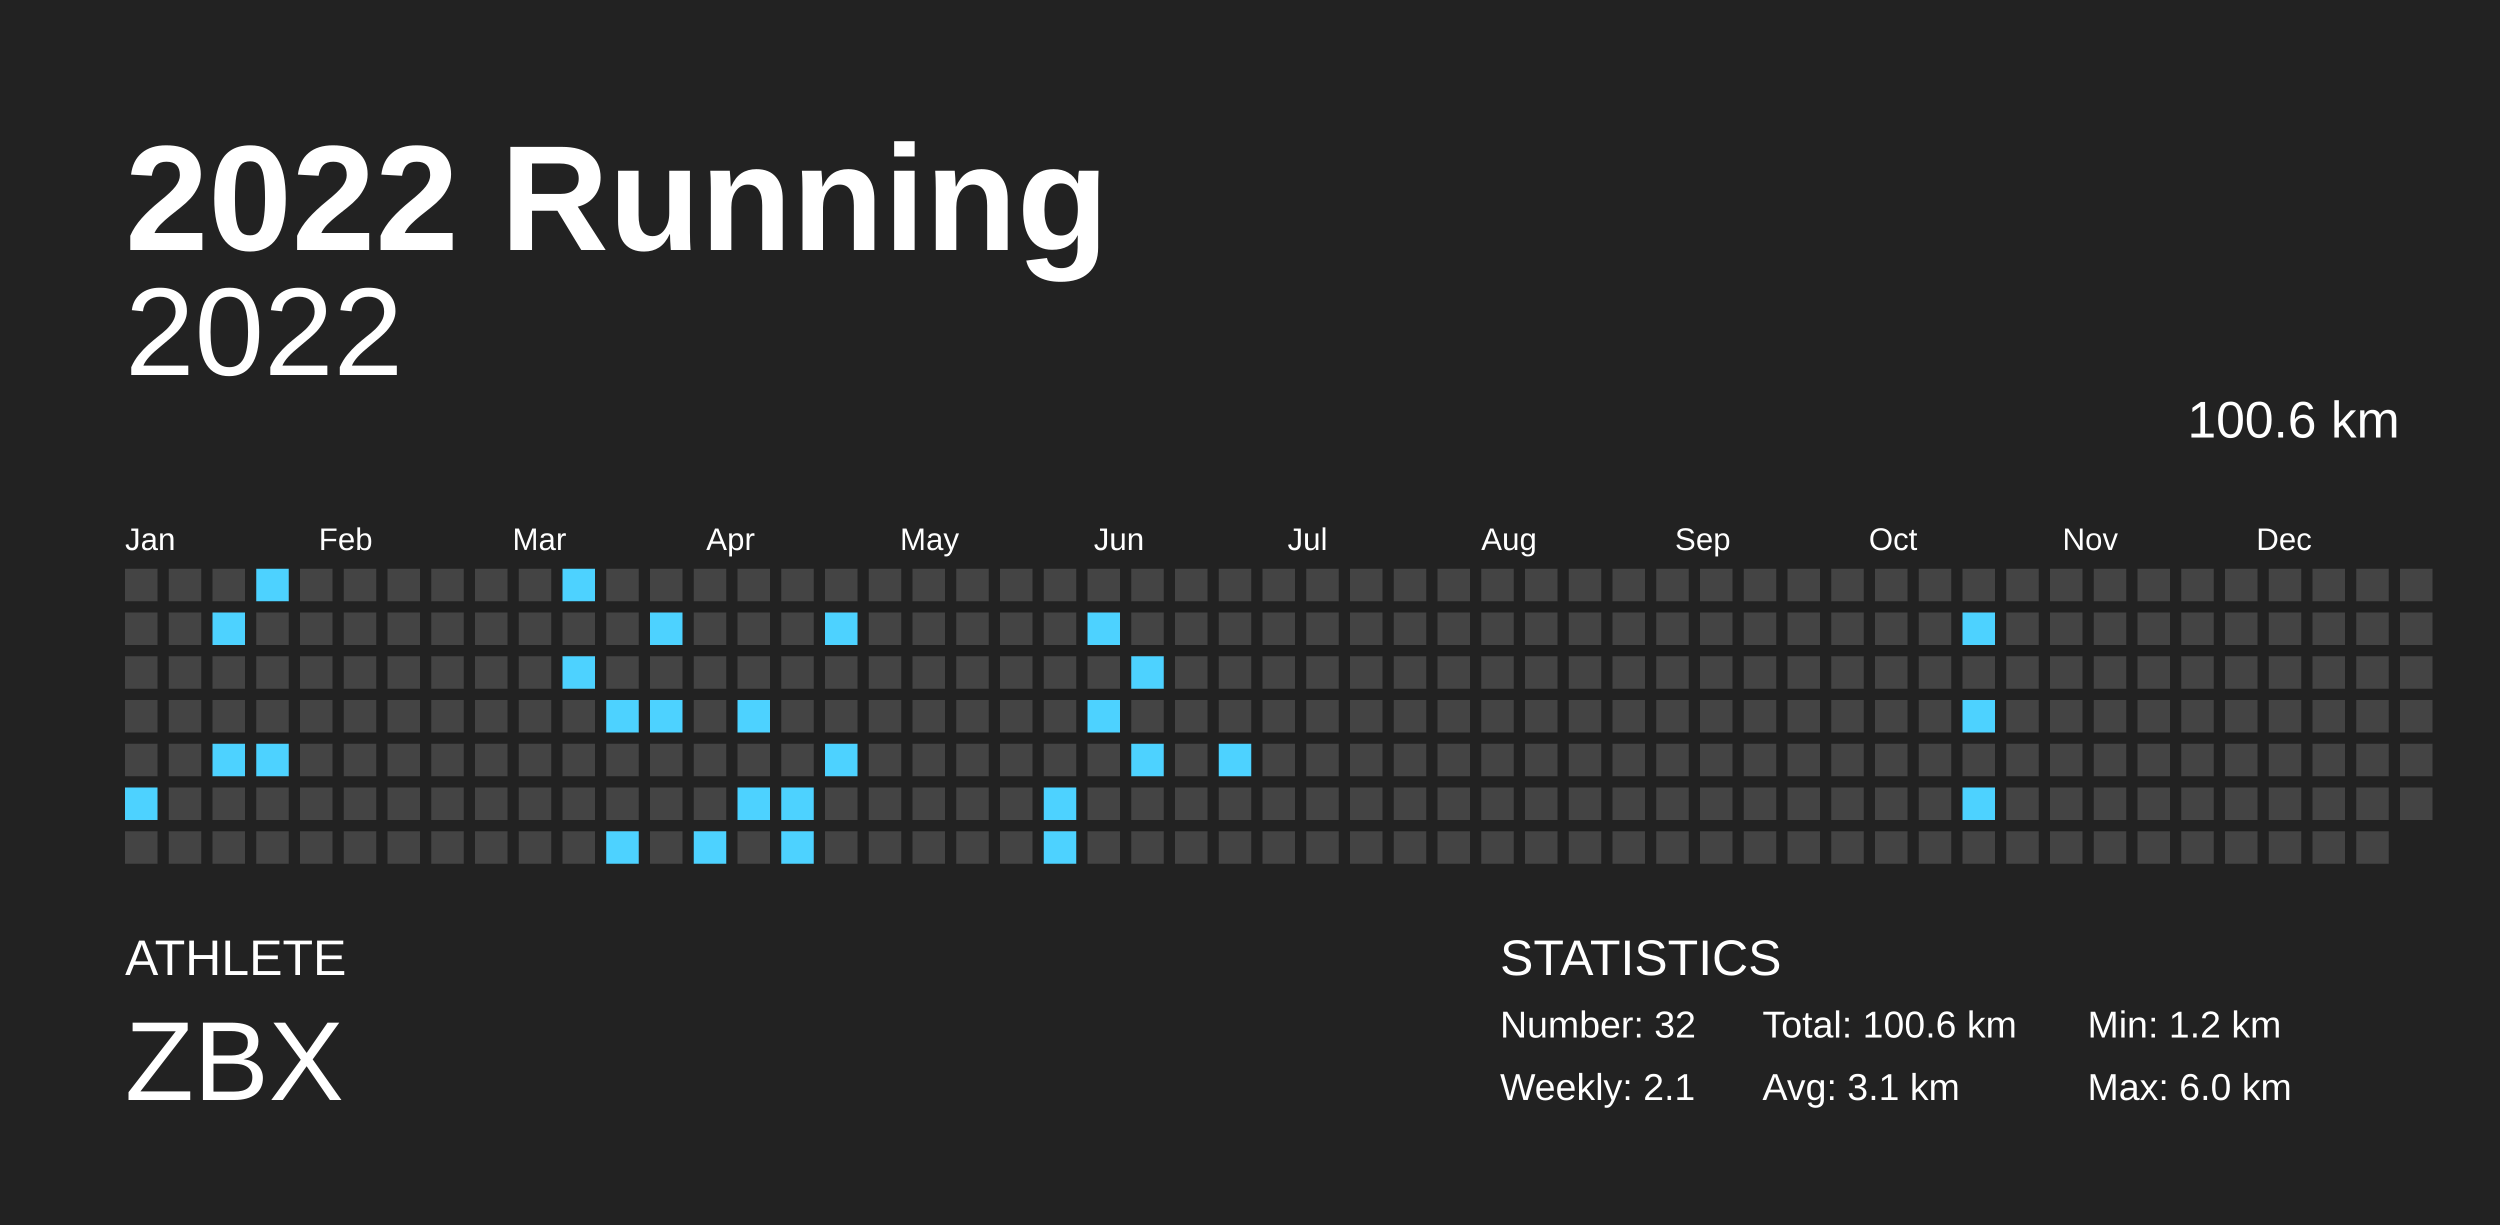
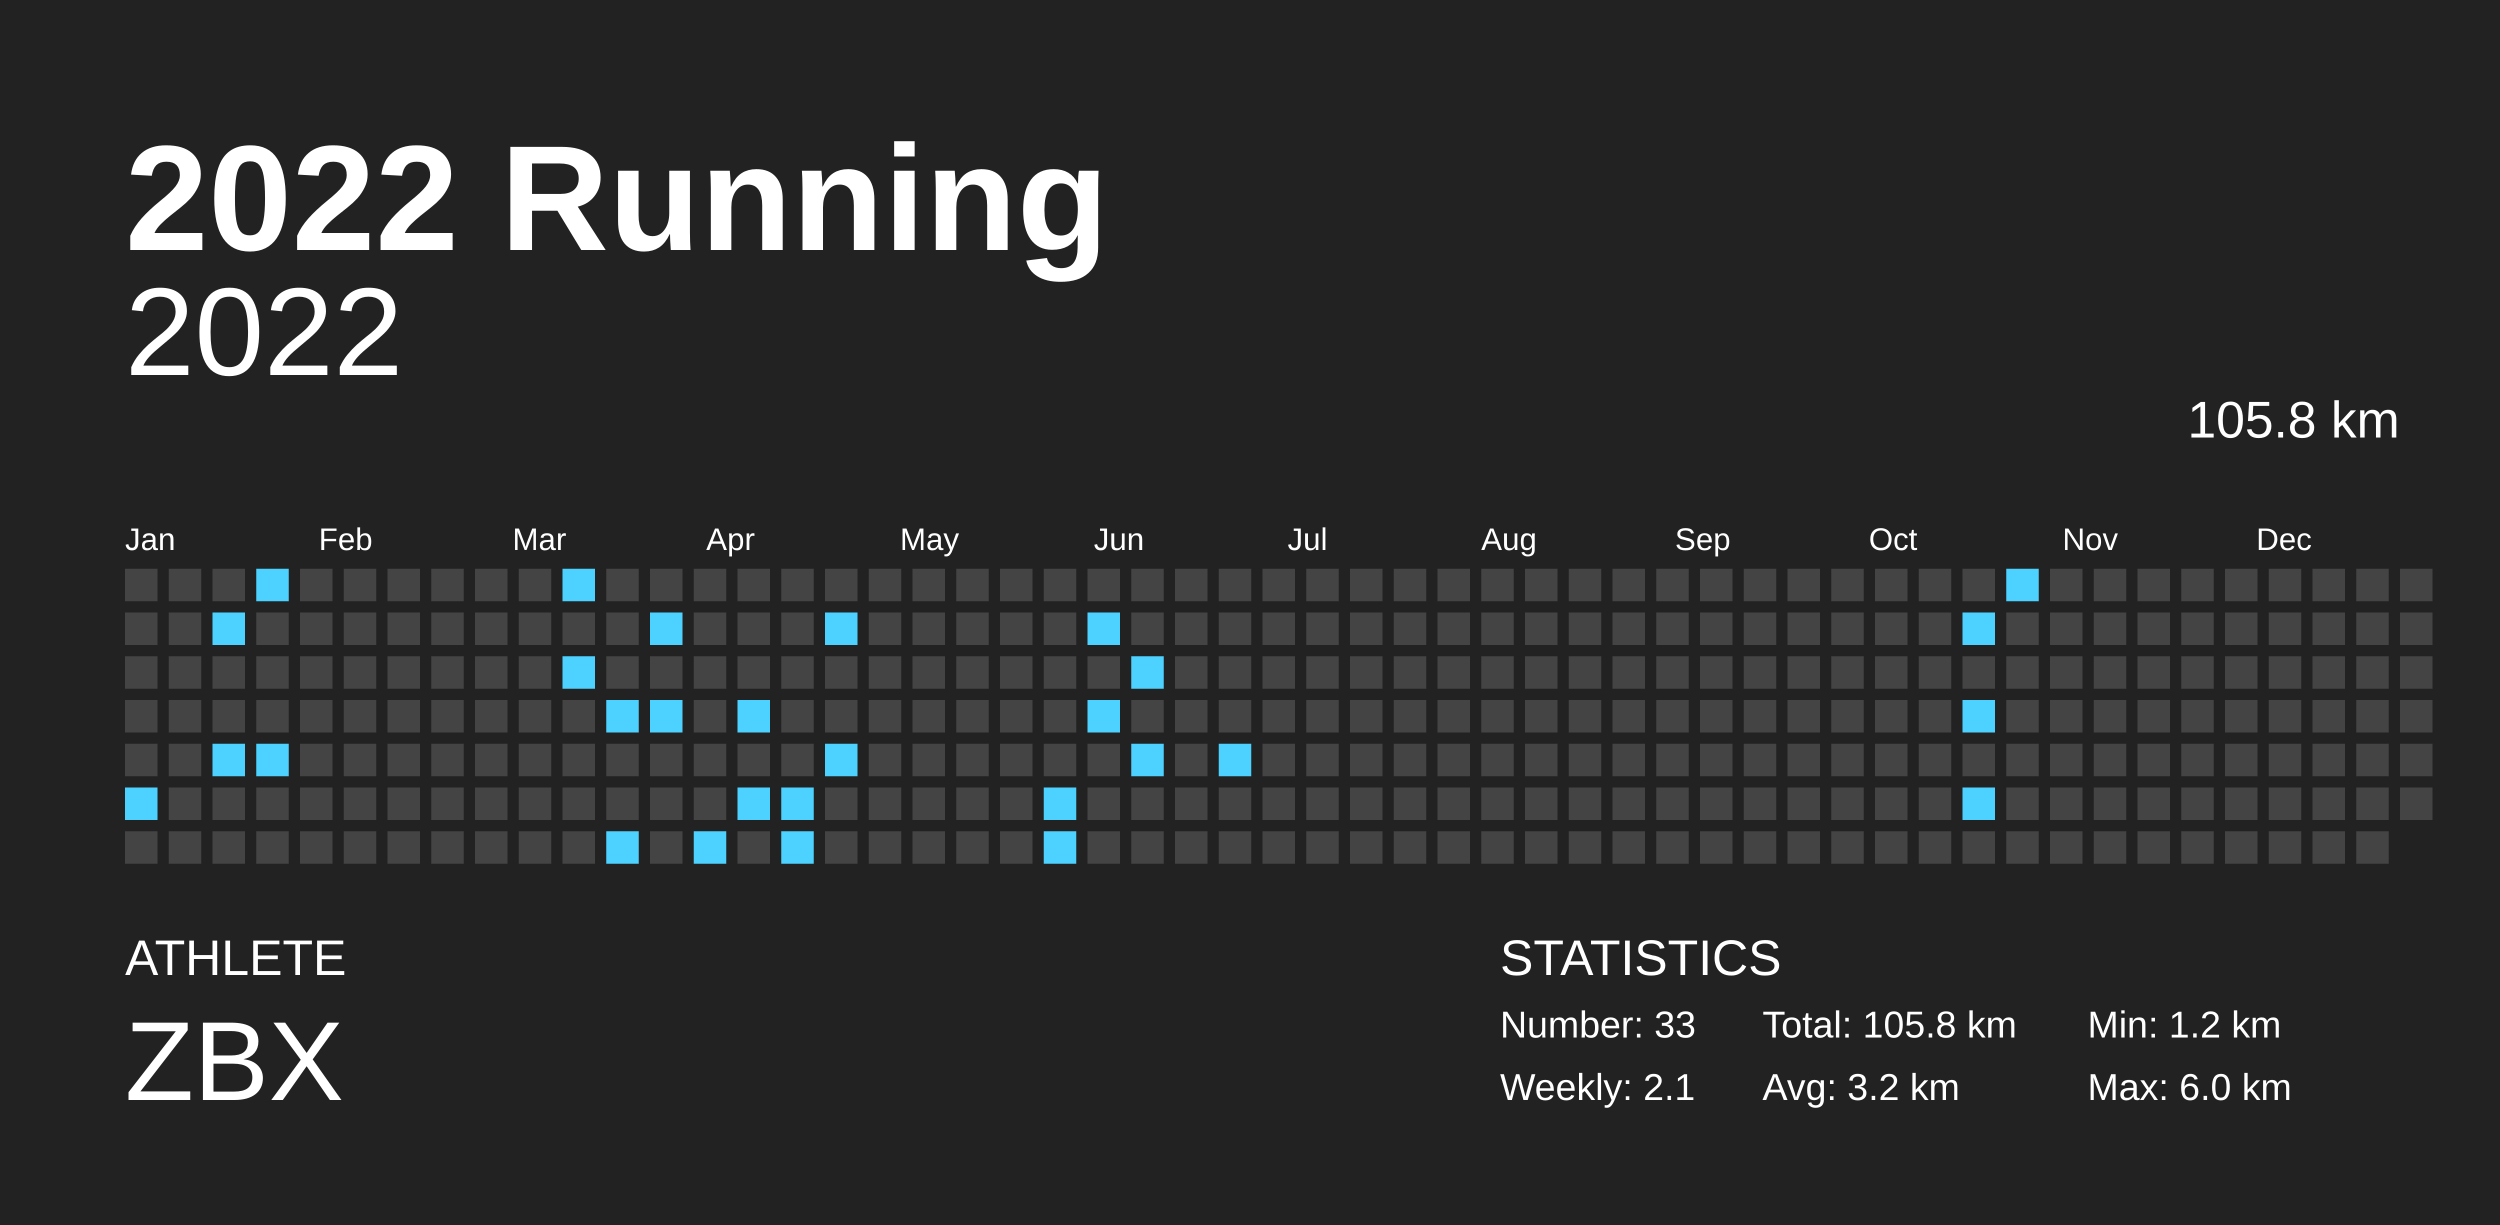
<svg xmlns="http://www.w3.org/2000/svg" baseProfile="full" height="98mm" version="1.1" viewBox="0,0,200,98" width="200mm">
  <defs />
  <rect fill="#222222" height="98" width="200" x="0" y="0" />
  <text fill="#FFFFFF" style="font-size:12px; font-family:Arial; font-weight:bold;" x="10" y="20">2022 Running</text>
  <text fill="#FFFFFF" style="font-size:4px; font-family:Arial" x="10" y="78">ATHLETE</text>
  <text fill="#FFFFFF" style="font-size:9px; font-family:Arial" x="10" y="88">ZBX</text>
  <text fill="#FFFFFF" style="font-size:4px; font-family:Arial" x="120" y="78">STATISTICS</text>
-   <text fill="#FFFFFF" style="font-size:3px; font-family:Arial" x="120" y="83">Number: 32</text>
+   <text fill="#FFFFFF" style="font-size:3px; font-family:Arial" x="120" y="83">Number: 33</text>
  <text fill="#FFFFFF" style="font-size:3px; font-family:Arial" x="120" y="88">Weekly: 2.1</text>
-   <text fill="#FFFFFF" style="font-size:3px; font-family:Arial" x="141" y="83">Total: 100.6 km</text>
-   <text fill="#FFFFFF" style="font-size:3px; font-family:Arial" x="141" y="88">Avg: 3.1 km</text>
+   <text fill="#FFFFFF" style="font-size:3px; font-family:Arial" x="141" y="83">Total: 105.8 km</text>
+   <text fill="#FFFFFF" style="font-size:3px; font-family:Arial" x="141" y="88">Avg: 3.2 km</text>
  <text fill="#FFFFFF" style="font-size:3px; font-family:Arial" x="167" y="83">Min: 1.2 km</text>
  <text fill="#FFFFFF" style="font-size:3px; font-family:Arial" x="167" y="88">Max: 6.0 km</text>
  <text alignment-baseline="hanging" fill="#FFFFFF" style="font-size:10.0px; font-family:Arial;" x="10" y="30">2022</text>
-   <text alignment-baseline="hanging" fill="#FFFFFF" style="font-size:4.125px; font-family:Arial;" x="175" y="35">100.6 km</text>
+   <text alignment-baseline="hanging" fill="#FFFFFF" style="font-size:4.125px; font-family:Arial;" x="175" y="35">105.8 km</text>
  <text fill="#FFFFFF" style="font-size:2.5px; font-family:Arial" x="10.0" y="44">Jan</text>
  <text fill="#FFFFFF" style="font-size:2.5px; font-family:Arial" x="25.5" y="44">Feb</text>
  <text fill="#FFFFFF" style="font-size:2.5px; font-family:Arial" x="41.0" y="44">Mar</text>
  <text fill="#FFFFFF" style="font-size:2.5px; font-family:Arial" x="56.5" y="44">Apr</text>
  <text fill="#FFFFFF" style="font-size:2.5px; font-family:Arial" x="72.0" y="44">May</text>
  <text fill="#FFFFFF" style="font-size:2.5px; font-family:Arial" x="87.5" y="44">Jun</text>
  <text fill="#FFFFFF" style="font-size:2.5px; font-family:Arial" x="103.0" y="44">Jul</text>
  <text fill="#FFFFFF" style="font-size:2.5px; font-family:Arial" x="118.5" y="44">Aug</text>
  <text fill="#FFFFFF" style="font-size:2.5px; font-family:Arial" x="134.0" y="44">Sep</text>
  <text fill="#FFFFFF" style="font-size:2.5px; font-family:Arial" x="149.5" y="44">Oct</text>
  <text fill="#FFFFFF" style="font-size:2.5px; font-family:Arial" x="165.0" y="44">Nov</text>
  <text fill="#FFFFFF" style="font-size:2.5px; font-family:Arial" x="180.5" y="44">Dec</text>
  <rect fill="#444444" height="2.6" width="2.6" x="10.0" y="45.5" />
  <rect fill="#444444" height="2.6" width="2.6" x="10.0" y="49.0" />
  <rect fill="#444444" height="2.6" width="2.6" x="10.0" y="52.5" />
  <rect fill="#444444" height="2.6" width="2.6" x="10.0" y="56.0" />
  <rect fill="#444444" height="2.6" width="2.6" x="10.0" y="59.5" />
  <rect fill="#4dd2ff" height="2.6" width="2.6" x="10.0" y="63.0" />
  <rect fill="#444444" height="2.6" width="2.6" x="10.0" y="66.5" />
  <rect fill="#444444" height="2.6" width="2.6" x="13.5" y="45.5" />
  <rect fill="#444444" height="2.6" width="2.6" x="13.5" y="49.0" />
  <rect fill="#444444" height="2.6" width="2.6" x="13.5" y="52.5" />
  <rect fill="#444444" height="2.6" width="2.6" x="13.5" y="56.0" />
  <rect fill="#444444" height="2.6" width="2.6" x="13.5" y="59.5" />
  <rect fill="#444444" height="2.6" width="2.6" x="13.5" y="63.0" />
  <rect fill="#444444" height="2.6" width="2.6" x="13.5" y="66.5" />
  <rect fill="#444444" height="2.6" width="2.6" x="17.0" y="45.5" />
  <rect fill="#4dd2ff" height="2.6" width="2.6" x="17.0" y="49.0" />
  <rect fill="#444444" height="2.6" width="2.6" x="17.0" y="52.5" />
  <rect fill="#444444" height="2.6" width="2.6" x="17.0" y="56.0" />
  <rect fill="#4dd2ff" height="2.6" width="2.6" x="17.0" y="59.5" />
  <rect fill="#444444" height="2.6" width="2.6" x="17.0" y="63.0" />
  <rect fill="#444444" height="2.6" width="2.6" x="17.0" y="66.5" />
  <rect fill="#4dd2ff" height="2.6" width="2.6" x="20.5" y="45.5" />
  <rect fill="#444444" height="2.6" width="2.6" x="20.5" y="49.0" />
  <rect fill="#444444" height="2.6" width="2.6" x="20.5" y="52.5" />
  <rect fill="#444444" height="2.6" width="2.6" x="20.5" y="56.0" />
  <rect fill="#4dd2ff" height="2.6" width="2.6" x="20.5" y="59.5" />
  <rect fill="#444444" height="2.6" width="2.6" x="20.5" y="63.0" />
  <rect fill="#444444" height="2.6" width="2.6" x="20.5" y="66.5" />
  <rect fill="#444444" height="2.6" width="2.6" x="24.0" y="45.5" />
  <rect fill="#444444" height="2.6" width="2.6" x="24.0" y="49.0" />
  <rect fill="#444444" height="2.6" width="2.6" x="24.0" y="52.5" />
  <rect fill="#444444" height="2.6" width="2.6" x="24.0" y="56.0" />
  <rect fill="#444444" height="2.6" width="2.6" x="24.0" y="59.5" />
  <rect fill="#444444" height="2.6" width="2.6" x="24.0" y="63.0" />
  <rect fill="#444444" height="2.6" width="2.6" x="24.0" y="66.5" />
  <rect fill="#444444" height="2.6" width="2.6" x="27.5" y="45.5" />
  <rect fill="#444444" height="2.6" width="2.6" x="27.5" y="49.0" />
  <rect fill="#444444" height="2.6" width="2.6" x="27.5" y="52.5" />
  <rect fill="#444444" height="2.6" width="2.6" x="27.5" y="56.0" />
  <rect fill="#444444" height="2.6" width="2.6" x="27.5" y="59.5" />
  <rect fill="#444444" height="2.6" width="2.6" x="27.5" y="63.0" />
  <rect fill="#444444" height="2.6" width="2.6" x="27.5" y="66.5" />
  <rect fill="#444444" height="2.6" width="2.6" x="31.0" y="45.5" />
  <rect fill="#444444" height="2.6" width="2.6" x="31.0" y="49.0" />
  <rect fill="#444444" height="2.6" width="2.6" x="31.0" y="52.5" />
  <rect fill="#444444" height="2.6" width="2.6" x="31.0" y="56.0" />
  <rect fill="#444444" height="2.6" width="2.6" x="31.0" y="59.5" />
  <rect fill="#444444" height="2.6" width="2.6" x="31.0" y="63.0" />
  <rect fill="#444444" height="2.6" width="2.6" x="31.0" y="66.5" />
  <rect fill="#444444" height="2.6" width="2.6" x="34.5" y="45.5" />
  <rect fill="#444444" height="2.6" width="2.6" x="34.5" y="49.0" />
  <rect fill="#444444" height="2.6" width="2.6" x="34.5" y="52.5" />
  <rect fill="#444444" height="2.6" width="2.6" x="34.5" y="56.0" />
  <rect fill="#444444" height="2.6" width="2.6" x="34.5" y="59.5" />
  <rect fill="#444444" height="2.6" width="2.6" x="34.5" y="63.0" />
  <rect fill="#444444" height="2.6" width="2.6" x="34.5" y="66.5" />
  <rect fill="#444444" height="2.6" width="2.6" x="38.0" y="45.5" />
  <rect fill="#444444" height="2.6" width="2.6" x="38.0" y="49.0" />
  <rect fill="#444444" height="2.6" width="2.6" x="38.0" y="52.5" />
  <rect fill="#444444" height="2.6" width="2.6" x="38.0" y="56.0" />
  <rect fill="#444444" height="2.6" width="2.6" x="38.0" y="59.5" />
  <rect fill="#444444" height="2.6" width="2.6" x="38.0" y="63.0" />
  <rect fill="#444444" height="2.6" width="2.6" x="38.0" y="66.5" />
  <rect fill="#444444" height="2.6" width="2.6" x="41.5" y="45.5" />
  <rect fill="#444444" height="2.6" width="2.6" x="41.5" y="49.0" />
  <rect fill="#444444" height="2.6" width="2.6" x="41.5" y="52.5" />
  <rect fill="#444444" height="2.6" width="2.6" x="41.5" y="56.0" />
  <rect fill="#444444" height="2.6" width="2.6" x="41.5" y="59.5" />
  <rect fill="#444444" height="2.6" width="2.6" x="41.5" y="63.0" />
  <rect fill="#444444" height="2.6" width="2.6" x="41.5" y="66.5" />
  <rect fill="#4dd2ff" height="2.6" width="2.6" x="45.0" y="45.5" />
  <rect fill="#444444" height="2.6" width="2.6" x="45.0" y="49.0" />
  <rect fill="#4dd2ff" height="2.6" width="2.6" x="45.0" y="52.5" />
  <rect fill="#444444" height="2.6" width="2.6" x="45.0" y="56.0" />
  <rect fill="#444444" height="2.6" width="2.6" x="45.0" y="59.5" />
  <rect fill="#444444" height="2.6" width="2.6" x="45.0" y="63.0" />
  <rect fill="#444444" height="2.6" width="2.6" x="45.0" y="66.5" />
  <rect fill="#444444" height="2.6" width="2.6" x="48.5" y="45.5" />
  <rect fill="#444444" height="2.6" width="2.6" x="48.5" y="49.0" />
  <rect fill="#444444" height="2.6" width="2.6" x="48.5" y="52.5" />
  <rect fill="#4dd2ff" height="2.6" width="2.6" x="48.5" y="56.0" />
  <rect fill="#444444" height="2.6" width="2.6" x="48.5" y="59.5" />
  <rect fill="#444444" height="2.6" width="2.6" x="48.5" y="63.0" />
  <rect fill="#4dd2ff" height="2.6" width="2.6" x="48.5" y="66.5" />
  <rect fill="#444444" height="2.6" width="2.6" x="52.0" y="45.5" />
  <rect fill="#4dd2ff" height="2.6" width="2.6" x="52.0" y="49.0" />
  <rect fill="#444444" height="2.6" width="2.6" x="52.0" y="52.5" />
  <rect fill="#4dd2ff" height="2.6" width="2.6" x="52.0" y="56.0" />
  <rect fill="#444444" height="2.6" width="2.6" x="52.0" y="59.5" />
  <rect fill="#444444" height="2.6" width="2.6" x="52.0" y="63.0" />
  <rect fill="#444444" height="2.6" width="2.6" x="52.0" y="66.5" />
  <rect fill="#444444" height="2.6" width="2.6" x="55.5" y="45.5" />
  <rect fill="#444444" height="2.6" width="2.6" x="55.5" y="49.0" />
  <rect fill="#444444" height="2.6" width="2.6" x="55.5" y="52.5" />
  <rect fill="#444444" height="2.6" width="2.6" x="55.5" y="56.0" />
  <rect fill="#444444" height="2.6" width="2.6" x="55.5" y="59.5" />
  <rect fill="#444444" height="2.6" width="2.6" x="55.5" y="63.0" />
  <rect fill="#4dd2ff" height="2.6" width="2.6" x="55.5" y="66.5" />
  <rect fill="#444444" height="2.6" width="2.6" x="59.0" y="45.5" />
  <rect fill="#444444" height="2.6" width="2.6" x="59.0" y="49.0" />
  <rect fill="#444444" height="2.6" width="2.6" x="59.0" y="52.5" />
  <rect fill="#4dd2ff" height="2.6" width="2.6" x="59.0" y="56.0" />
  <rect fill="#444444" height="2.6" width="2.6" x="59.0" y="59.5" />
  <rect fill="#4dd2ff" height="2.6" width="2.6" x="59.0" y="63.0" />
  <rect fill="#444444" height="2.6" width="2.6" x="59.0" y="66.5" />
  <rect fill="#444444" height="2.6" width="2.6" x="62.5" y="45.5" />
  <rect fill="#444444" height="2.6" width="2.6" x="62.5" y="49.0" />
  <rect fill="#444444" height="2.6" width="2.6" x="62.5" y="52.5" />
  <rect fill="#444444" height="2.6" width="2.6" x="62.5" y="56.0" />
  <rect fill="#444444" height="2.6" width="2.6" x="62.5" y="59.5" />
  <rect fill="#4dd2ff" height="2.6" width="2.6" x="62.5" y="63.0" />
  <rect fill="#4dd2ff" height="2.6" width="2.6" x="62.5" y="66.5" />
  <rect fill="#444444" height="2.6" width="2.6" x="66.0" y="45.5" />
  <rect fill="#4dd2ff" height="2.6" width="2.6" x="66.0" y="49.0" />
  <rect fill="#444444" height="2.6" width="2.6" x="66.0" y="52.5" />
  <rect fill="#444444" height="2.6" width="2.6" x="66.0" y="56.0" />
  <rect fill="#4dd2ff" height="2.6" width="2.6" x="66.0" y="59.5" />
  <rect fill="#444444" height="2.6" width="2.6" x="66.0" y="63.0" />
  <rect fill="#444444" height="2.6" width="2.6" x="66.0" y="66.5" />
  <rect fill="#444444" height="2.6" width="2.6" x="69.5" y="45.5" />
  <rect fill="#444444" height="2.6" width="2.6" x="69.5" y="49.0" />
  <rect fill="#444444" height="2.6" width="2.6" x="69.5" y="52.5" />
  <rect fill="#444444" height="2.6" width="2.6" x="69.5" y="56.0" />
  <rect fill="#444444" height="2.6" width="2.6" x="69.5" y="59.5" />
  <rect fill="#444444" height="2.6" width="2.6" x="69.5" y="63.0" />
  <rect fill="#444444" height="2.6" width="2.6" x="69.5" y="66.5" />
  <rect fill="#444444" height="2.6" width="2.6" x="73.0" y="45.5" />
  <rect fill="#444444" height="2.6" width="2.6" x="73.0" y="49.0" />
  <rect fill="#444444" height="2.6" width="2.6" x="73.0" y="52.5" />
  <rect fill="#444444" height="2.6" width="2.6" x="73.0" y="56.0" />
  <rect fill="#444444" height="2.6" width="2.6" x="73.0" y="59.5" />
  <rect fill="#444444" height="2.6" width="2.6" x="73.0" y="63.0" />
  <rect fill="#444444" height="2.6" width="2.6" x="73.0" y="66.5" />
  <rect fill="#444444" height="2.6" width="2.6" x="76.5" y="45.5" />
  <rect fill="#444444" height="2.6" width="2.6" x="76.5" y="49.0" />
  <rect fill="#444444" height="2.6" width="2.6" x="76.5" y="52.5" />
  <rect fill="#444444" height="2.6" width="2.6" x="76.5" y="56.0" />
  <rect fill="#444444" height="2.6" width="2.6" x="76.5" y="59.5" />
  <rect fill="#444444" height="2.6" width="2.6" x="76.5" y="63.0" />
  <rect fill="#444444" height="2.6" width="2.6" x="76.5" y="66.5" />
  <rect fill="#444444" height="2.6" width="2.6" x="80.0" y="45.5" />
  <rect fill="#444444" height="2.6" width="2.6" x="80.0" y="49.0" />
  <rect fill="#444444" height="2.6" width="2.6" x="80.0" y="52.5" />
  <rect fill="#444444" height="2.6" width="2.6" x="80.0" y="56.0" />
  <rect fill="#444444" height="2.6" width="2.6" x="80.0" y="59.5" />
  <rect fill="#444444" height="2.6" width="2.6" x="80.0" y="63.0" />
  <rect fill="#444444" height="2.6" width="2.6" x="80.0" y="66.5" />
  <rect fill="#444444" height="2.6" width="2.6" x="83.5" y="45.5" />
  <rect fill="#444444" height="2.6" width="2.6" x="83.5" y="49.0" />
  <rect fill="#444444" height="2.6" width="2.6" x="83.5" y="52.5" />
  <rect fill="#444444" height="2.6" width="2.6" x="83.5" y="56.0" />
  <rect fill="#444444" height="2.6" width="2.6" x="83.5" y="59.5" />
  <rect fill="#4dd2ff" height="2.6" width="2.6" x="83.5" y="63.0" />
  <rect fill="#4dd2ff" height="2.6" width="2.6" x="83.5" y="66.5" />
  <rect fill="#444444" height="2.6" width="2.6" x="87.0" y="45.5" />
  <rect fill="#4dd2ff" height="2.6" width="2.6" x="87.0" y="49.0" />
  <rect fill="#444444" height="2.6" width="2.6" x="87.0" y="52.5" />
  <rect fill="#4dd2ff" height="2.6" width="2.6" x="87.0" y="56.0" />
  <rect fill="#444444" height="2.6" width="2.6" x="87.0" y="59.5" />
  <rect fill="#444444" height="2.6" width="2.6" x="87.0" y="63.0" />
  <rect fill="#444444" height="2.6" width="2.6" x="87.0" y="66.5" />
  <rect fill="#444444" height="2.6" width="2.6" x="90.5" y="45.5" />
  <rect fill="#444444" height="2.6" width="2.6" x="90.5" y="49.0" />
  <rect fill="#4dd2ff" height="2.6" width="2.6" x="90.5" y="52.5" />
  <rect fill="#444444" height="2.6" width="2.6" x="90.5" y="56.0" />
  <rect fill="#4dd2ff" height="2.6" width="2.6" x="90.5" y="59.5" />
  <rect fill="#444444" height="2.6" width="2.6" x="90.5" y="63.0" />
  <rect fill="#444444" height="2.6" width="2.6" x="90.5" y="66.5" />
  <rect fill="#444444" height="2.6" width="2.6" x="94.0" y="45.5" />
  <rect fill="#444444" height="2.6" width="2.6" x="94.0" y="49.0" />
  <rect fill="#444444" height="2.6" width="2.6" x="94.0" y="52.5" />
  <rect fill="#444444" height="2.6" width="2.6" x="94.0" y="56.0" />
  <rect fill="#444444" height="2.6" width="2.6" x="94.0" y="59.5" />
  <rect fill="#444444" height="2.6" width="2.6" x="94.0" y="63.0" />
  <rect fill="#444444" height="2.6" width="2.6" x="94.0" y="66.5" />
  <rect fill="#444444" height="2.6" width="2.6" x="97.5" y="45.5" />
  <rect fill="#444444" height="2.6" width="2.6" x="97.5" y="49.0" />
  <rect fill="#444444" height="2.6" width="2.6" x="97.5" y="52.5" />
  <rect fill="#444444" height="2.6" width="2.6" x="97.5" y="56.0" />
  <rect fill="#4dd2ff" height="2.6" width="2.6" x="97.5" y="59.5" />
  <rect fill="#444444" height="2.6" width="2.6" x="97.5" y="63.0" />
  <rect fill="#444444" height="2.6" width="2.6" x="97.5" y="66.5" />
  <rect fill="#444444" height="2.6" width="2.6" x="101.0" y="45.5" />
  <rect fill="#444444" height="2.6" width="2.6" x="101.0" y="49.0" />
  <rect fill="#444444" height="2.6" width="2.6" x="101.0" y="52.5" />
  <rect fill="#444444" height="2.6" width="2.6" x="101.0" y="56.0" />
  <rect fill="#444444" height="2.6" width="2.6" x="101.0" y="59.5" />
  <rect fill="#444444" height="2.6" width="2.6" x="101.0" y="63.0" />
  <rect fill="#444444" height="2.6" width="2.6" x="101.0" y="66.5" />
  <rect fill="#444444" height="2.6" width="2.6" x="104.5" y="45.5" />
  <rect fill="#444444" height="2.6" width="2.6" x="104.5" y="49.0" />
  <rect fill="#444444" height="2.6" width="2.6" x="104.5" y="52.5" />
  <rect fill="#444444" height="2.6" width="2.6" x="104.5" y="56.0" />
  <rect fill="#444444" height="2.6" width="2.6" x="104.5" y="59.5" />
  <rect fill="#444444" height="2.6" width="2.6" x="104.5" y="63.0" />
  <rect fill="#444444" height="2.6" width="2.6" x="104.5" y="66.5" />
  <rect fill="#444444" height="2.6" width="2.6" x="108.0" y="45.5" />
  <rect fill="#444444" height="2.6" width="2.6" x="108.0" y="49.0" />
  <rect fill="#444444" height="2.6" width="2.6" x="108.0" y="52.5" />
  <rect fill="#444444" height="2.6" width="2.6" x="108.0" y="56.0" />
  <rect fill="#444444" height="2.6" width="2.6" x="108.0" y="59.5" />
  <rect fill="#444444" height="2.6" width="2.6" x="108.0" y="63.0" />
  <rect fill="#444444" height="2.6" width="2.6" x="108.0" y="66.5" />
  <rect fill="#444444" height="2.6" width="2.6" x="111.5" y="45.5" />
  <rect fill="#444444" height="2.6" width="2.6" x="111.5" y="49.0" />
  <rect fill="#444444" height="2.6" width="2.6" x="111.5" y="52.5" />
  <rect fill="#444444" height="2.6" width="2.6" x="111.5" y="56.0" />
  <rect fill="#444444" height="2.6" width="2.6" x="111.5" y="59.5" />
  <rect fill="#444444" height="2.6" width="2.6" x="111.5" y="63.0" />
  <rect fill="#444444" height="2.6" width="2.6" x="111.5" y="66.5" />
  <rect fill="#444444" height="2.6" width="2.6" x="115.0" y="45.5" />
  <rect fill="#444444" height="2.6" width="2.6" x="115.0" y="49.0" />
  <rect fill="#444444" height="2.6" width="2.6" x="115.0" y="52.5" />
  <rect fill="#444444" height="2.6" width="2.6" x="115.0" y="56.0" />
  <rect fill="#444444" height="2.6" width="2.6" x="115.0" y="59.5" />
  <rect fill="#444444" height="2.6" width="2.6" x="115.0" y="63.0" />
  <rect fill="#444444" height="2.6" width="2.6" x="115.0" y="66.5" />
  <rect fill="#444444" height="2.6" width="2.6" x="118.5" y="45.5" />
  <rect fill="#444444" height="2.6" width="2.6" x="118.5" y="49.0" />
  <rect fill="#444444" height="2.6" width="2.6" x="118.5" y="52.5" />
  <rect fill="#444444" height="2.6" width="2.6" x="118.5" y="56.0" />
  <rect fill="#444444" height="2.6" width="2.6" x="118.5" y="59.5" />
  <rect fill="#444444" height="2.6" width="2.6" x="118.5" y="63.0" />
  <rect fill="#444444" height="2.6" width="2.6" x="118.5" y="66.5" />
  <rect fill="#444444" height="2.6" width="2.6" x="122.0" y="45.5" />
  <rect fill="#444444" height="2.6" width="2.6" x="122.0" y="49.0" />
  <rect fill="#444444" height="2.6" width="2.6" x="122.0" y="52.5" />
  <rect fill="#444444" height="2.6" width="2.6" x="122.0" y="56.0" />
  <rect fill="#444444" height="2.6" width="2.6" x="122.0" y="59.5" />
  <rect fill="#444444" height="2.6" width="2.6" x="122.0" y="63.0" />
  <rect fill="#444444" height="2.6" width="2.6" x="122.0" y="66.5" />
  <rect fill="#444444" height="2.6" width="2.6" x="125.5" y="45.5" />
  <rect fill="#444444" height="2.6" width="2.6" x="125.5" y="49.0" />
  <rect fill="#444444" height="2.6" width="2.6" x="125.5" y="52.5" />
  <rect fill="#444444" height="2.6" width="2.6" x="125.5" y="56.0" />
  <rect fill="#444444" height="2.6" width="2.6" x="125.5" y="59.5" />
  <rect fill="#444444" height="2.6" width="2.6" x="125.5" y="63.0" />
  <rect fill="#444444" height="2.6" width="2.6" x="125.5" y="66.5" />
  <rect fill="#444444" height="2.6" width="2.6" x="129.0" y="45.5" />
  <rect fill="#444444" height="2.6" width="2.6" x="129.0" y="49.0" />
  <rect fill="#444444" height="2.6" width="2.6" x="129.0" y="52.5" />
  <rect fill="#444444" height="2.6" width="2.6" x="129.0" y="56.0" />
  <rect fill="#444444" height="2.6" width="2.6" x="129.0" y="59.5" />
  <rect fill="#444444" height="2.6" width="2.6" x="129.0" y="63.0" />
  <rect fill="#444444" height="2.6" width="2.6" x="129.0" y="66.5" />
  <rect fill="#444444" height="2.6" width="2.6" x="132.5" y="45.5" />
  <rect fill="#444444" height="2.6" width="2.6" x="132.5" y="49.0" />
  <rect fill="#444444" height="2.6" width="2.6" x="132.5" y="52.5" />
  <rect fill="#444444" height="2.6" width="2.6" x="132.5" y="56.0" />
  <rect fill="#444444" height="2.6" width="2.6" x="132.5" y="59.5" />
  <rect fill="#444444" height="2.6" width="2.6" x="132.5" y="63.0" />
  <rect fill="#444444" height="2.6" width="2.6" x="132.5" y="66.5" />
  <rect fill="#444444" height="2.6" width="2.6" x="136.0" y="45.5" />
  <rect fill="#444444" height="2.6" width="2.6" x="136.0" y="49.0" />
  <rect fill="#444444" height="2.6" width="2.6" x="136.0" y="52.5" />
  <rect fill="#444444" height="2.6" width="2.6" x="136.0" y="56.0" />
  <rect fill="#444444" height="2.6" width="2.6" x="136.0" y="59.5" />
  <rect fill="#444444" height="2.6" width="2.6" x="136.0" y="63.0" />
  <rect fill="#444444" height="2.6" width="2.6" x="136.0" y="66.5" />
  <rect fill="#444444" height="2.6" width="2.6" x="139.5" y="45.5" />
  <rect fill="#444444" height="2.6" width="2.6" x="139.5" y="49.0" />
  <rect fill="#444444" height="2.6" width="2.6" x="139.5" y="52.5" />
  <rect fill="#444444" height="2.6" width="2.6" x="139.5" y="56.0" />
  <rect fill="#444444" height="2.6" width="2.6" x="139.5" y="59.5" />
  <rect fill="#444444" height="2.6" width="2.6" x="139.5" y="63.0" />
  <rect fill="#444444" height="2.6" width="2.6" x="139.5" y="66.5" />
  <rect fill="#444444" height="2.6" width="2.6" x="143.0" y="45.5" />
  <rect fill="#444444" height="2.6" width="2.6" x="143.0" y="49.0" />
  <rect fill="#444444" height="2.6" width="2.6" x="143.0" y="52.5" />
  <rect fill="#444444" height="2.6" width="2.6" x="143.0" y="56.0" />
  <rect fill="#444444" height="2.6" width="2.6" x="143.0" y="59.5" />
  <rect fill="#444444" height="2.6" width="2.6" x="143.0" y="63.0" />
  <rect fill="#444444" height="2.6" width="2.6" x="143.0" y="66.5" />
  <rect fill="#444444" height="2.6" width="2.6" x="146.5" y="45.5" />
  <rect fill="#444444" height="2.6" width="2.6" x="146.5" y="49.0" />
  <rect fill="#444444" height="2.6" width="2.6" x="146.5" y="52.5" />
  <rect fill="#444444" height="2.6" width="2.6" x="146.5" y="56.0" />
  <rect fill="#444444" height="2.6" width="2.6" x="146.5" y="59.5" />
  <rect fill="#444444" height="2.6" width="2.6" x="146.5" y="63.0" />
  <rect fill="#444444" height="2.6" width="2.6" x="146.5" y="66.5" />
  <rect fill="#444444" height="2.6" width="2.6" x="150.0" y="45.5" />
  <rect fill="#444444" height="2.6" width="2.6" x="150.0" y="49.0" />
  <rect fill="#444444" height="2.6" width="2.6" x="150.0" y="52.5" />
  <rect fill="#444444" height="2.6" width="2.6" x="150.0" y="56.0" />
  <rect fill="#444444" height="2.6" width="2.6" x="150.0" y="59.5" />
  <rect fill="#444444" height="2.6" width="2.6" x="150.0" y="63.0" />
  <rect fill="#444444" height="2.6" width="2.6" x="150.0" y="66.5" />
  <rect fill="#444444" height="2.6" width="2.6" x="153.5" y="45.5" />
  <rect fill="#444444" height="2.6" width="2.6" x="153.5" y="49.0" />
  <rect fill="#444444" height="2.6" width="2.6" x="153.5" y="52.5" />
  <rect fill="#444444" height="2.6" width="2.6" x="153.5" y="56.0" />
  <rect fill="#444444" height="2.6" width="2.6" x="153.5" y="59.5" />
  <rect fill="#444444" height="2.6" width="2.6" x="153.5" y="63.0" />
  <rect fill="#444444" height="2.6" width="2.6" x="153.5" y="66.5" />
  <rect fill="#444444" height="2.6" width="2.6" x="157.0" y="45.5" />
  <rect fill="#4dd2ff" height="2.6" width="2.6" x="157.0" y="49.0" />
  <rect fill="#444444" height="2.6" width="2.6" x="157.0" y="52.5" />
  <rect fill="#4dd2ff" height="2.6" width="2.6" x="157.0" y="56.0" />
  <rect fill="#444444" height="2.6" width="2.6" x="157.0" y="59.5" />
  <rect fill="#4dd2ff" height="2.6" width="2.6" x="157.0" y="63.0" />
  <rect fill="#444444" height="2.6" width="2.6" x="157.0" y="66.5" />
-   <rect fill="#444444" height="2.6" width="2.6" x="160.5" y="45.5" />
+   <rect fill="#4dd2ff" height="2.6" width="2.6" x="160.5" y="45.5" />
  <rect fill="#444444" height="2.6" width="2.6" x="160.5" y="49.0" />
  <rect fill="#444444" height="2.6" width="2.6" x="160.5" y="52.5" />
  <rect fill="#444444" height="2.6" width="2.6" x="160.5" y="56.0" />
  <rect fill="#444444" height="2.6" width="2.6" x="160.5" y="59.5" />
  <rect fill="#444444" height="2.6" width="2.6" x="160.5" y="63.0" />
  <rect fill="#444444" height="2.6" width="2.6" x="160.5" y="66.5" />
  <rect fill="#444444" height="2.6" width="2.6" x="164.0" y="45.5" />
  <rect fill="#444444" height="2.6" width="2.6" x="164.0" y="49.0" />
  <rect fill="#444444" height="2.6" width="2.6" x="164.0" y="52.5" />
  <rect fill="#444444" height="2.6" width="2.6" x="164.0" y="56.0" />
  <rect fill="#444444" height="2.6" width="2.6" x="164.0" y="59.5" />
  <rect fill="#444444" height="2.6" width="2.6" x="164.0" y="63.0" />
  <rect fill="#444444" height="2.6" width="2.6" x="164.0" y="66.5" />
  <rect fill="#444444" height="2.6" width="2.6" x="167.5" y="45.5" />
  <rect fill="#444444" height="2.6" width="2.6" x="167.5" y="49.0" />
  <rect fill="#444444" height="2.6" width="2.6" x="167.5" y="52.5" />
  <rect fill="#444444" height="2.6" width="2.6" x="167.5" y="56.0" />
  <rect fill="#444444" height="2.6" width="2.6" x="167.5" y="59.5" />
  <rect fill="#444444" height="2.6" width="2.6" x="167.5" y="63.0" />
  <rect fill="#444444" height="2.6" width="2.6" x="167.5" y="66.5" />
  <rect fill="#444444" height="2.6" width="2.6" x="171.0" y="45.5" />
  <rect fill="#444444" height="2.6" width="2.6" x="171.0" y="49.0" />
  <rect fill="#444444" height="2.6" width="2.6" x="171.0" y="52.5" />
  <rect fill="#444444" height="2.6" width="2.6" x="171.0" y="56.0" />
  <rect fill="#444444" height="2.6" width="2.6" x="171.0" y="59.5" />
  <rect fill="#444444" height="2.6" width="2.6" x="171.0" y="63.0" />
  <rect fill="#444444" height="2.6" width="2.6" x="171.0" y="66.5" />
  <rect fill="#444444" height="2.6" width="2.6" x="174.5" y="45.5" />
  <rect fill="#444444" height="2.6" width="2.6" x="174.5" y="49.0" />
  <rect fill="#444444" height="2.6" width="2.6" x="174.5" y="52.5" />
  <rect fill="#444444" height="2.6" width="2.6" x="174.5" y="56.0" />
  <rect fill="#444444" height="2.6" width="2.6" x="174.5" y="59.5" />
  <rect fill="#444444" height="2.6" width="2.6" x="174.5" y="63.0" />
  <rect fill="#444444" height="2.6" width="2.6" x="174.5" y="66.5" />
  <rect fill="#444444" height="2.6" width="2.6" x="178.0" y="45.5" />
  <rect fill="#444444" height="2.6" width="2.6" x="178.0" y="49.0" />
  <rect fill="#444444" height="2.6" width="2.6" x="178.0" y="52.5" />
  <rect fill="#444444" height="2.6" width="2.6" x="178.0" y="56.0" />
  <rect fill="#444444" height="2.6" width="2.6" x="178.0" y="59.5" />
  <rect fill="#444444" height="2.6" width="2.6" x="178.0" y="63.0" />
  <rect fill="#444444" height="2.6" width="2.6" x="178.0" y="66.5" />
  <rect fill="#444444" height="2.6" width="2.6" x="181.5" y="45.5" />
  <rect fill="#444444" height="2.6" width="2.6" x="181.5" y="49.0" />
  <rect fill="#444444" height="2.6" width="2.6" x="181.5" y="52.5" />
  <rect fill="#444444" height="2.6" width="2.6" x="181.5" y="56.0" />
  <rect fill="#444444" height="2.6" width="2.6" x="181.5" y="59.5" />
  <rect fill="#444444" height="2.6" width="2.6" x="181.5" y="63.0" />
  <rect fill="#444444" height="2.6" width="2.6" x="181.5" y="66.5" />
  <rect fill="#444444" height="2.6" width="2.6" x="185.0" y="45.5" />
  <rect fill="#444444" height="2.6" width="2.6" x="185.0" y="49.0" />
  <rect fill="#444444" height="2.6" width="2.6" x="185.0" y="52.5" />
  <rect fill="#444444" height="2.6" width="2.6" x="185.0" y="56.0" />
  <rect fill="#444444" height="2.6" width="2.6" x="185.0" y="59.5" />
  <rect fill="#444444" height="2.6" width="2.6" x="185.0" y="63.0" />
  <rect fill="#444444" height="2.6" width="2.6" x="185.0" y="66.5" />
  <rect fill="#444444" height="2.6" width="2.6" x="188.5" y="45.5" />
  <rect fill="#444444" height="2.6" width="2.6" x="188.5" y="49.0" />
  <rect fill="#444444" height="2.6" width="2.6" x="188.5" y="52.5" />
  <rect fill="#444444" height="2.6" width="2.6" x="188.5" y="56.0" />
  <rect fill="#444444" height="2.6" width="2.6" x="188.5" y="59.5" />
  <rect fill="#444444" height="2.6" width="2.6" x="188.5" y="63.0" />
  <rect fill="#444444" height="2.6" width="2.6" x="188.5" y="66.5" />
  <rect fill="#444444" height="2.6" width="2.6" x="192.0" y="45.5" />
  <rect fill="#444444" height="2.6" width="2.6" x="192.0" y="49.0" />
  <rect fill="#444444" height="2.6" width="2.6" x="192.0" y="52.5" />
  <rect fill="#444444" height="2.6" width="2.6" x="192.0" y="56.0" />
  <rect fill="#444444" height="2.6" width="2.6" x="192.0" y="59.5" />
  <rect fill="#444444" height="2.6" width="2.6" x="192.0" y="63.0" />
</svg>
